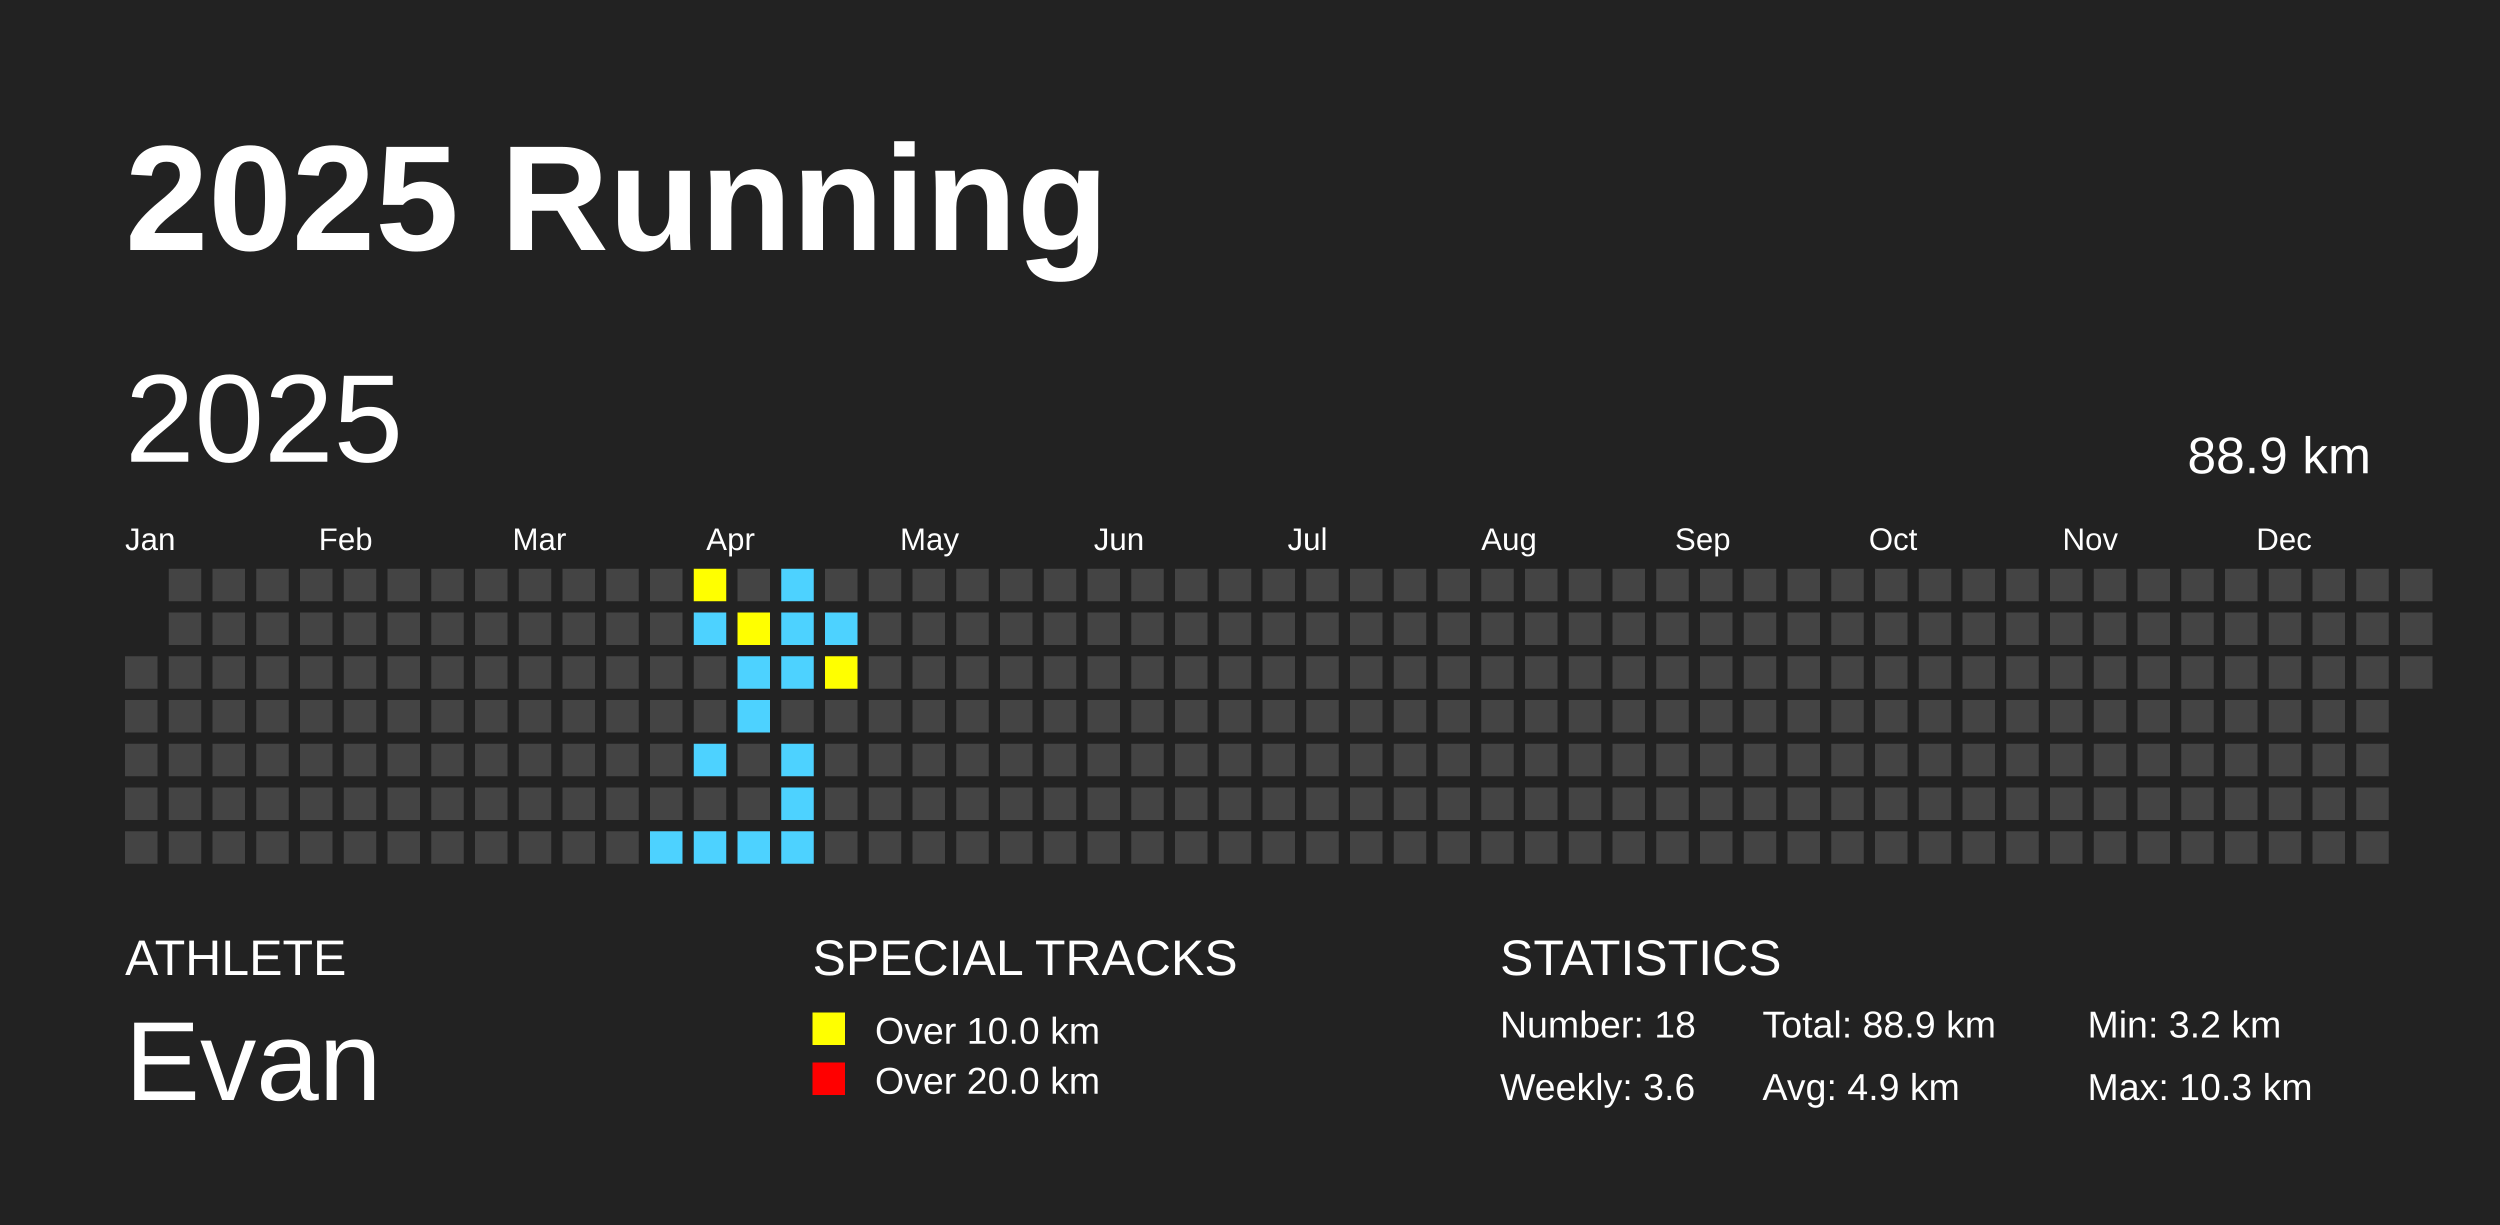
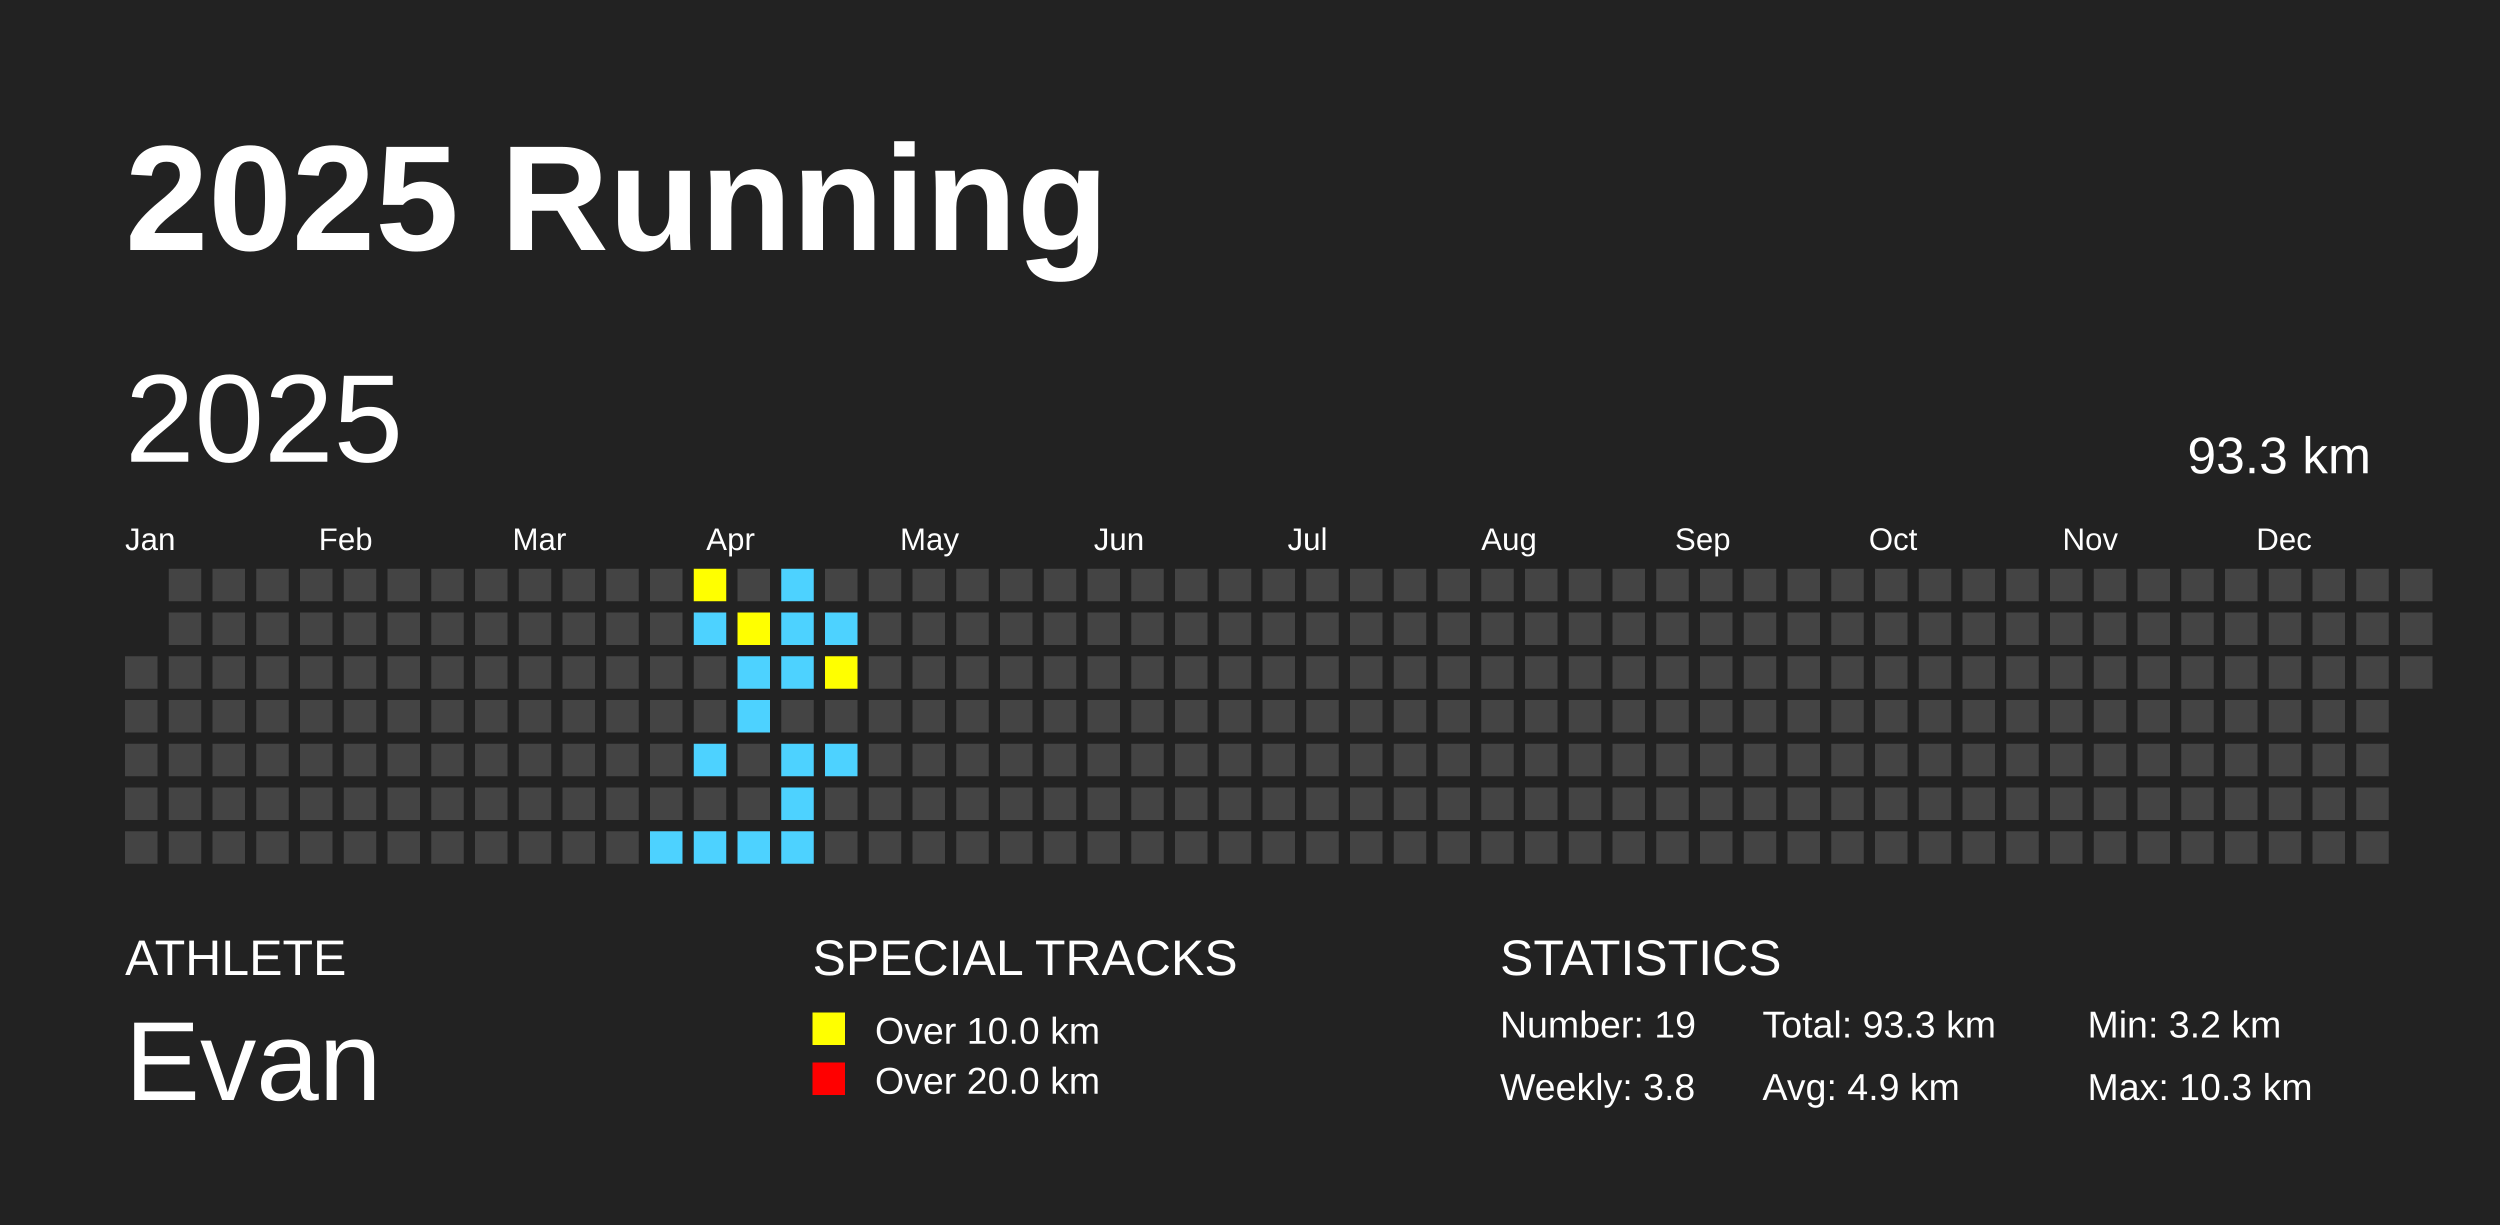
<svg xmlns="http://www.w3.org/2000/svg" baseProfile="full" height="98mm" version="1.1" viewBox="0,0,200,98" width="200mm">
  <defs />
  <rect fill="#222222" height="98" width="200" x="0" y="0" />
  <text fill="#FFFFFF" style="font-size:12px; font-family:Arial; font-weight:bold;" x="10" y="20">2025 Running</text>
  <text fill="#FFFFFF" style="font-size:4px; font-family:Arial" x="10" y="78">ATHLETE</text>
  <text fill="#FFFFFF" style="font-size:9px; font-family:Arial" x="10" y="88">Evan</text>
  <text fill="#FFFFFF" style="font-size:4px; font-family:Arial" x="65" y="78">SPECIAL TRACKS</text>
  <rect fill="yellow" height="2.6" width="2.6" x="65" y="81" />
  <text fill="#FFFFFF" style="font-size:3px; font-family:Arial" x="70" y="83.5">Over 10.0 km</text>
  <rect fill="red" height="2.6" width="2.6" x="65" y="85" />
  <text fill="#FFFFFF" style="font-size:3px; font-family:Arial" x="70" y="87.5">Over 20.0 km</text>
  <text fill="#FFFFFF" style="font-size:4px; font-family:Arial" x="120" y="78">STATISTICS</text>
-   <text fill="#FFFFFF" style="font-size:3px; font-family:Arial" x="120" y="83">Number: 18</text>
-   <text fill="#FFFFFF" style="font-size:3px; font-family:Arial" x="120" y="88">Weekly: 3.6</text>
-   <text fill="#FFFFFF" style="font-size:3px; font-family:Arial" x="141" y="83">Total: 88.9 km</text>
+   <text fill="#FFFFFF" style="font-size:3px; font-family:Arial" x="120" y="83">Number: 19</text>
+   <text fill="#FFFFFF" style="font-size:3px; font-family:Arial" x="120" y="88">Weekly: 3.8</text>
+   <text fill="#FFFFFF" style="font-size:3px; font-family:Arial" x="141" y="83">Total: 93.3 km</text>
  <text fill="#FFFFFF" style="font-size:3px; font-family:Arial" x="141" y="88">Avg: 4.9 km</text>
  <text fill="#FFFFFF" style="font-size:3px; font-family:Arial" x="167" y="83">Min: 3.2 km</text>
  <text fill="#FFFFFF" style="font-size:3px; font-family:Arial" x="167" y="88">Max: 10.3 km</text>
  <text dominant-baseline="hanging" fill="#FFFFFF" style="font-size:10.0px; font-family:Arial;" x="10" y="30">2025</text>
-   <text dominant-baseline="hanging" fill="#FFFFFF" style="font-size:4.125px; font-family:Arial;" x="175" y="35">88.9 km</text>
+   <text dominant-baseline="hanging" fill="#FFFFFF" style="font-size:4.125px; font-family:Arial;" x="175" y="35">93.3 km</text>
  <text fill="#FFFFFF" style="font-size:2.5px; font-family:Arial" x="10.0" y="44">Jan</text>
  <text fill="#FFFFFF" style="font-size:2.5px; font-family:Arial" x="25.5" y="44">Feb</text>
  <text fill="#FFFFFF" style="font-size:2.5px; font-family:Arial" x="41.0" y="44">Mar</text>
  <text fill="#FFFFFF" style="font-size:2.5px; font-family:Arial" x="56.5" y="44">Apr</text>
  <text fill="#FFFFFF" style="font-size:2.5px; font-family:Arial" x="72.0" y="44">May</text>
  <text fill="#FFFFFF" style="font-size:2.5px; font-family:Arial" x="87.5" y="44">Jun</text>
  <text fill="#FFFFFF" style="font-size:2.5px; font-family:Arial" x="103.0" y="44">Jul</text>
  <text fill="#FFFFFF" style="font-size:2.5px; font-family:Arial" x="118.5" y="44">Aug</text>
  <text fill="#FFFFFF" style="font-size:2.5px; font-family:Arial" x="134.0" y="44">Sep</text>
  <text fill="#FFFFFF" style="font-size:2.5px; font-family:Arial" x="149.5" y="44">Oct</text>
  <text fill="#FFFFFF" style="font-size:2.5px; font-family:Arial" x="165.0" y="44">Nov</text>
  <text fill="#FFFFFF" style="font-size:2.5px; font-family:Arial" x="180.5" y="44">Dec</text>
  <rect fill="#444444" height="2.6" width="2.6" x="10.0" y="52.5" />
  <rect fill="#444444" height="2.6" width="2.6" x="10.0" y="56.0" />
  <rect fill="#444444" height="2.6" width="2.6" x="10.0" y="59.5" />
  <rect fill="#444444" height="2.6" width="2.6" x="10.0" y="63.0" />
  <rect fill="#444444" height="2.6" width="2.6" x="10.0" y="66.5" />
  <rect fill="#444444" height="2.6" width="2.6" x="13.5" y="45.5" />
  <rect fill="#444444" height="2.6" width="2.6" x="13.5" y="49.0" />
  <rect fill="#444444" height="2.6" width="2.6" x="13.5" y="52.5" />
  <rect fill="#444444" height="2.6" width="2.6" x="13.5" y="56.0" />
  <rect fill="#444444" height="2.6" width="2.6" x="13.5" y="59.5" />
  <rect fill="#444444" height="2.6" width="2.6" x="13.5" y="63.0" />
  <rect fill="#444444" height="2.6" width="2.6" x="13.5" y="66.5" />
  <rect fill="#444444" height="2.6" width="2.6" x="17.0" y="45.5" />
  <rect fill="#444444" height="2.6" width="2.6" x="17.0" y="49.0" />
  <rect fill="#444444" height="2.6" width="2.6" x="17.0" y="52.5" />
  <rect fill="#444444" height="2.6" width="2.6" x="17.0" y="56.0" />
  <rect fill="#444444" height="2.6" width="2.6" x="17.0" y="59.5" />
  <rect fill="#444444" height="2.6" width="2.6" x="17.0" y="63.0" />
  <rect fill="#444444" height="2.6" width="2.6" x="17.0" y="66.5" />
  <rect fill="#444444" height="2.6" width="2.6" x="20.5" y="45.5" />
  <rect fill="#444444" height="2.6" width="2.6" x="20.5" y="49.0" />
  <rect fill="#444444" height="2.6" width="2.6" x="20.5" y="52.5" />
  <rect fill="#444444" height="2.6" width="2.6" x="20.5" y="56.0" />
  <rect fill="#444444" height="2.6" width="2.6" x="20.5" y="59.5" />
  <rect fill="#444444" height="2.6" width="2.6" x="20.5" y="63.0" />
  <rect fill="#444444" height="2.6" width="2.6" x="20.5" y="66.5" />
  <rect fill="#444444" height="2.6" width="2.6" x="24.0" y="45.5" />
  <rect fill="#444444" height="2.6" width="2.6" x="24.0" y="49.0" />
  <rect fill="#444444" height="2.6" width="2.6" x="24.0" y="52.5" />
  <rect fill="#444444" height="2.6" width="2.6" x="24.0" y="56.0" />
  <rect fill="#444444" height="2.6" width="2.6" x="24.0" y="59.5" />
  <rect fill="#444444" height="2.6" width="2.6" x="24.0" y="63.0" />
  <rect fill="#444444" height="2.6" width="2.6" x="24.0" y="66.5" />
  <rect fill="#444444" height="2.6" width="2.6" x="27.5" y="45.5" />
  <rect fill="#444444" height="2.6" width="2.6" x="27.5" y="49.0" />
  <rect fill="#444444" height="2.6" width="2.6" x="27.5" y="52.5" />
  <rect fill="#444444" height="2.6" width="2.6" x="27.5" y="56.0" />
  <rect fill="#444444" height="2.6" width="2.6" x="27.5" y="59.5" />
  <rect fill="#444444" height="2.6" width="2.6" x="27.5" y="63.0" />
  <rect fill="#444444" height="2.6" width="2.6" x="27.5" y="66.5" />
  <rect fill="#444444" height="2.6" width="2.6" x="31.0" y="45.5" />
  <rect fill="#444444" height="2.6" width="2.6" x="31.0" y="49.0" />
  <rect fill="#444444" height="2.6" width="2.6" x="31.0" y="52.5" />
  <rect fill="#444444" height="2.6" width="2.6" x="31.0" y="56.0" />
  <rect fill="#444444" height="2.6" width="2.6" x="31.0" y="59.5" />
  <rect fill="#444444" height="2.6" width="2.6" x="31.0" y="63.0" />
  <rect fill="#444444" height="2.6" width="2.6" x="31.0" y="66.5" />
  <rect fill="#444444" height="2.6" width="2.6" x="34.5" y="45.5" />
  <rect fill="#444444" height="2.6" width="2.6" x="34.5" y="49.0" />
  <rect fill="#444444" height="2.6" width="2.6" x="34.5" y="52.5" />
  <rect fill="#444444" height="2.6" width="2.6" x="34.5" y="56.0" />
  <rect fill="#444444" height="2.6" width="2.6" x="34.5" y="59.5" />
  <rect fill="#444444" height="2.6" width="2.6" x="34.5" y="63.0" />
  <rect fill="#444444" height="2.6" width="2.6" x="34.5" y="66.5" />
  <rect fill="#444444" height="2.6" width="2.6" x="38.0" y="45.5" />
  <rect fill="#444444" height="2.6" width="2.6" x="38.0" y="49.0" />
  <rect fill="#444444" height="2.6" width="2.6" x="38.0" y="52.5" />
  <rect fill="#444444" height="2.6" width="2.6" x="38.0" y="56.0" />
  <rect fill="#444444" height="2.6" width="2.6" x="38.0" y="59.5" />
  <rect fill="#444444" height="2.6" width="2.6" x="38.0" y="63.0" />
  <rect fill="#444444" height="2.6" width="2.6" x="38.0" y="66.5" />
  <rect fill="#444444" height="2.6" width="2.6" x="41.5" y="45.5" />
  <rect fill="#444444" height="2.6" width="2.6" x="41.5" y="49.0" />
  <rect fill="#444444" height="2.6" width="2.6" x="41.5" y="52.5" />
  <rect fill="#444444" height="2.6" width="2.6" x="41.5" y="56.0" />
  <rect fill="#444444" height="2.6" width="2.6" x="41.5" y="59.5" />
  <rect fill="#444444" height="2.6" width="2.6" x="41.5" y="63.0" />
  <rect fill="#444444" height="2.6" width="2.6" x="41.5" y="66.5" />
  <rect fill="#444444" height="2.6" width="2.6" x="45.0" y="45.5" />
  <rect fill="#444444" height="2.6" width="2.6" x="45.0" y="49.0" />
  <rect fill="#444444" height="2.6" width="2.6" x="45.0" y="52.5" />
  <rect fill="#444444" height="2.6" width="2.6" x="45.0" y="56.0" />
  <rect fill="#444444" height="2.6" width="2.6" x="45.0" y="59.5" />
  <rect fill="#444444" height="2.6" width="2.6" x="45.0" y="63.0" />
  <rect fill="#444444" height="2.6" width="2.6" x="45.0" y="66.5" />
  <rect fill="#444444" height="2.6" width="2.6" x="48.5" y="45.5" />
  <rect fill="#444444" height="2.6" width="2.6" x="48.5" y="49.0" />
  <rect fill="#444444" height="2.6" width="2.6" x="48.5" y="52.5" />
  <rect fill="#444444" height="2.6" width="2.6" x="48.5" y="56.0" />
  <rect fill="#444444" height="2.6" width="2.6" x="48.5" y="59.5" />
  <rect fill="#444444" height="2.6" width="2.6" x="48.5" y="63.0" />
  <rect fill="#444444" height="2.6" width="2.6" x="48.5" y="66.5" />
  <rect fill="#444444" height="2.6" width="2.6" x="52.0" y="45.5" />
  <rect fill="#444444" height="2.6" width="2.6" x="52.0" y="49.0" />
  <rect fill="#444444" height="2.6" width="2.6" x="52.0" y="52.5" />
  <rect fill="#444444" height="2.6" width="2.6" x="52.0" y="56.0" />
  <rect fill="#444444" height="2.6" width="2.6" x="52.0" y="59.5" />
  <rect fill="#444444" height="2.6" width="2.6" x="52.0" y="63.0" />
  <rect fill="#4DD2FF" height="2.6" width="2.6" x="52.0" y="66.5" />
  <rect fill="yellow" height="2.6" width="2.6" x="55.5" y="45.5" />
  <rect fill="#4DD2FF" height="2.6" width="2.6" x="55.5" y="49.0" />
  <rect fill="#444444" height="2.6" width="2.6" x="55.5" y="52.5" />
  <rect fill="#444444" height="2.6" width="2.6" x="55.5" y="56.0" />
  <rect fill="#4DD2FF" height="2.6" width="2.6" x="55.5" y="59.5" />
  <rect fill="#444444" height="2.6" width="2.6" x="55.5" y="63.0" />
  <rect fill="#4DD2FF" height="2.6" width="2.6" x="55.5" y="66.5" />
  <rect fill="#444444" height="2.6" width="2.6" x="59.0" y="45.5" />
  <rect fill="yellow" height="2.6" width="2.6" x="59.0" y="49.0" />
  <rect fill="#4DD2FF" height="2.6" width="2.6" x="59.0" y="52.5" />
  <rect fill="#4DD2FF" height="2.6" width="2.6" x="59.0" y="56.0" />
  <rect fill="#444444" height="2.6" width="2.6" x="59.0" y="59.5" />
  <rect fill="#444444" height="2.6" width="2.6" x="59.0" y="63.0" />
  <rect fill="#4DD2FF" height="2.6" width="2.6" x="59.0" y="66.5" />
  <rect fill="#4DD2FF" height="2.6" width="2.6" x="62.5" y="45.5" />
  <rect fill="#4DD2FF" height="2.6" width="2.6" x="62.5" y="49.0" />
  <rect fill="#4DD2FF" height="2.6" width="2.6" x="62.5" y="52.5" />
  <rect fill="#444444" height="2.6" width="2.6" x="62.5" y="56.0" />
  <rect fill="#4DD2FF" height="2.6" width="2.6" x="62.5" y="59.5" />
  <rect fill="#4DD2FF" height="2.6" width="2.6" x="62.5" y="63.0" />
  <rect fill="#4DD2FF" height="2.6" width="2.6" x="62.5" y="66.5" />
  <rect fill="#444444" height="2.6" width="2.6" x="66.0" y="45.5" />
  <rect fill="#4DD2FF" height="2.6" width="2.6" x="66.0" y="49.0" />
  <rect fill="yellow" height="2.6" width="2.6" x="66.0" y="52.5" />
  <rect fill="#444444" height="2.6" width="2.6" x="66.0" y="56.0" />
-   <rect fill="#444444" height="2.6" width="2.6" x="66.0" y="59.5" />
+   <rect fill="#4DD2FF" height="2.6" width="2.6" x="66.0" y="59.5" />
  <rect fill="#444444" height="2.6" width="2.6" x="66.0" y="63.0" />
  <rect fill="#444444" height="2.6" width="2.6" x="66.0" y="66.5" />
  <rect fill="#444444" height="2.6" width="2.6" x="69.5" y="45.5" />
  <rect fill="#444444" height="2.6" width="2.6" x="69.5" y="49.0" />
  <rect fill="#444444" height="2.6" width="2.6" x="69.5" y="52.5" />
  <rect fill="#444444" height="2.6" width="2.6" x="69.5" y="56.0" />
  <rect fill="#444444" height="2.6" width="2.6" x="69.5" y="59.5" />
  <rect fill="#444444" height="2.6" width="2.6" x="69.5" y="63.0" />
  <rect fill="#444444" height="2.6" width="2.6" x="69.5" y="66.5" />
  <rect fill="#444444" height="2.6" width="2.6" x="73.0" y="45.5" />
  <rect fill="#444444" height="2.6" width="2.6" x="73.0" y="49.0" />
  <rect fill="#444444" height="2.6" width="2.6" x="73.0" y="52.5" />
  <rect fill="#444444" height="2.6" width="2.6" x="73.0" y="56.0" />
  <rect fill="#444444" height="2.6" width="2.6" x="73.0" y="59.5" />
  <rect fill="#444444" height="2.6" width="2.6" x="73.0" y="63.0" />
  <rect fill="#444444" height="2.6" width="2.6" x="73.0" y="66.5" />
  <rect fill="#444444" height="2.6" width="2.6" x="76.5" y="45.5" />
  <rect fill="#444444" height="2.6" width="2.6" x="76.5" y="49.0" />
  <rect fill="#444444" height="2.6" width="2.6" x="76.5" y="52.5" />
  <rect fill="#444444" height="2.6" width="2.6" x="76.5" y="56.0" />
  <rect fill="#444444" height="2.6" width="2.6" x="76.5" y="59.5" />
  <rect fill="#444444" height="2.6" width="2.6" x="76.5" y="63.0" />
  <rect fill="#444444" height="2.6" width="2.6" x="76.5" y="66.5" />
  <rect fill="#444444" height="2.6" width="2.6" x="80.0" y="45.5" />
  <rect fill="#444444" height="2.6" width="2.6" x="80.0" y="49.0" />
  <rect fill="#444444" height="2.6" width="2.6" x="80.0" y="52.5" />
  <rect fill="#444444" height="2.6" width="2.6" x="80.0" y="56.0" />
  <rect fill="#444444" height="2.6" width="2.6" x="80.0" y="59.5" />
  <rect fill="#444444" height="2.6" width="2.6" x="80.0" y="63.0" />
  <rect fill="#444444" height="2.6" width="2.6" x="80.0" y="66.5" />
  <rect fill="#444444" height="2.6" width="2.6" x="83.5" y="45.5" />
  <rect fill="#444444" height="2.6" width="2.6" x="83.5" y="49.0" />
  <rect fill="#444444" height="2.6" width="2.6" x="83.5" y="52.5" />
  <rect fill="#444444" height="2.6" width="2.6" x="83.5" y="56.0" />
  <rect fill="#444444" height="2.6" width="2.6" x="83.5" y="59.5" />
  <rect fill="#444444" height="2.6" width="2.6" x="83.5" y="63.0" />
  <rect fill="#444444" height="2.6" width="2.6" x="83.5" y="66.5" />
  <rect fill="#444444" height="2.6" width="2.6" x="87.0" y="45.5" />
  <rect fill="#444444" height="2.6" width="2.6" x="87.0" y="49.0" />
  <rect fill="#444444" height="2.6" width="2.6" x="87.0" y="52.5" />
  <rect fill="#444444" height="2.6" width="2.6" x="87.0" y="56.0" />
  <rect fill="#444444" height="2.6" width="2.6" x="87.0" y="59.5" />
  <rect fill="#444444" height="2.6" width="2.6" x="87.0" y="63.0" />
  <rect fill="#444444" height="2.6" width="2.6" x="87.0" y="66.5" />
  <rect fill="#444444" height="2.6" width="2.6" x="90.5" y="45.5" />
  <rect fill="#444444" height="2.6" width="2.6" x="90.5" y="49.0" />
  <rect fill="#444444" height="2.6" width="2.6" x="90.5" y="52.5" />
  <rect fill="#444444" height="2.6" width="2.6" x="90.5" y="56.0" />
  <rect fill="#444444" height="2.6" width="2.6" x="90.5" y="59.5" />
  <rect fill="#444444" height="2.6" width="2.6" x="90.5" y="63.0" />
  <rect fill="#444444" height="2.6" width="2.6" x="90.5" y="66.5" />
  <rect fill="#444444" height="2.6" width="2.6" x="94.0" y="45.5" />
  <rect fill="#444444" height="2.6" width="2.6" x="94.0" y="49.0" />
  <rect fill="#444444" height="2.6" width="2.6" x="94.0" y="52.5" />
  <rect fill="#444444" height="2.6" width="2.6" x="94.0" y="56.0" />
  <rect fill="#444444" height="2.6" width="2.6" x="94.0" y="59.5" />
  <rect fill="#444444" height="2.6" width="2.6" x="94.0" y="63.0" />
  <rect fill="#444444" height="2.6" width="2.6" x="94.0" y="66.5" />
  <rect fill="#444444" height="2.6" width="2.6" x="97.5" y="45.5" />
  <rect fill="#444444" height="2.6" width="2.6" x="97.5" y="49.0" />
  <rect fill="#444444" height="2.6" width="2.6" x="97.5" y="52.5" />
  <rect fill="#444444" height="2.6" width="2.6" x="97.5" y="56.0" />
  <rect fill="#444444" height="2.6" width="2.6" x="97.5" y="59.5" />
  <rect fill="#444444" height="2.6" width="2.6" x="97.5" y="63.0" />
  <rect fill="#444444" height="2.6" width="2.6" x="97.5" y="66.5" />
  <rect fill="#444444" height="2.6" width="2.6" x="101.0" y="45.5" />
  <rect fill="#444444" height="2.6" width="2.6" x="101.0" y="49.0" />
  <rect fill="#444444" height="2.6" width="2.6" x="101.0" y="52.5" />
  <rect fill="#444444" height="2.6" width="2.6" x="101.0" y="56.0" />
  <rect fill="#444444" height="2.6" width="2.6" x="101.0" y="59.5" />
  <rect fill="#444444" height="2.6" width="2.6" x="101.0" y="63.0" />
  <rect fill="#444444" height="2.6" width="2.6" x="101.0" y="66.5" />
  <rect fill="#444444" height="2.6" width="2.6" x="104.5" y="45.5" />
  <rect fill="#444444" height="2.6" width="2.6" x="104.5" y="49.0" />
  <rect fill="#444444" height="2.6" width="2.6" x="104.5" y="52.5" />
  <rect fill="#444444" height="2.6" width="2.6" x="104.5" y="56.0" />
  <rect fill="#444444" height="2.6" width="2.6" x="104.5" y="59.5" />
  <rect fill="#444444" height="2.6" width="2.6" x="104.5" y="63.0" />
  <rect fill="#444444" height="2.6" width="2.6" x="104.5" y="66.5" />
  <rect fill="#444444" height="2.6" width="2.6" x="108.0" y="45.5" />
  <rect fill="#444444" height="2.6" width="2.6" x="108.0" y="49.0" />
  <rect fill="#444444" height="2.6" width="2.6" x="108.0" y="52.5" />
  <rect fill="#444444" height="2.6" width="2.6" x="108.0" y="56.0" />
  <rect fill="#444444" height="2.6" width="2.6" x="108.0" y="59.5" />
  <rect fill="#444444" height="2.6" width="2.6" x="108.0" y="63.0" />
  <rect fill="#444444" height="2.6" width="2.6" x="108.0" y="66.5" />
  <rect fill="#444444" height="2.6" width="2.6" x="111.5" y="45.5" />
  <rect fill="#444444" height="2.6" width="2.6" x="111.5" y="49.0" />
  <rect fill="#444444" height="2.6" width="2.6" x="111.5" y="52.5" />
  <rect fill="#444444" height="2.6" width="2.6" x="111.5" y="56.0" />
  <rect fill="#444444" height="2.6" width="2.6" x="111.5" y="59.5" />
  <rect fill="#444444" height="2.6" width="2.6" x="111.5" y="63.0" />
  <rect fill="#444444" height="2.6" width="2.6" x="111.5" y="66.5" />
  <rect fill="#444444" height="2.6" width="2.6" x="115.0" y="45.5" />
  <rect fill="#444444" height="2.6" width="2.6" x="115.0" y="49.0" />
  <rect fill="#444444" height="2.6" width="2.6" x="115.0" y="52.5" />
  <rect fill="#444444" height="2.6" width="2.6" x="115.0" y="56.0" />
  <rect fill="#444444" height="2.6" width="2.6" x="115.0" y="59.5" />
  <rect fill="#444444" height="2.6" width="2.6" x="115.0" y="63.0" />
  <rect fill="#444444" height="2.6" width="2.6" x="115.0" y="66.5" />
  <rect fill="#444444" height="2.6" width="2.6" x="118.5" y="45.5" />
  <rect fill="#444444" height="2.6" width="2.6" x="118.5" y="49.0" />
  <rect fill="#444444" height="2.6" width="2.6" x="118.5" y="52.5" />
  <rect fill="#444444" height="2.6" width="2.6" x="118.5" y="56.0" />
  <rect fill="#444444" height="2.6" width="2.6" x="118.5" y="59.5" />
  <rect fill="#444444" height="2.6" width="2.6" x="118.5" y="63.0" />
  <rect fill="#444444" height="2.6" width="2.6" x="118.5" y="66.5" />
  <rect fill="#444444" height="2.6" width="2.6" x="122.0" y="45.5" />
  <rect fill="#444444" height="2.6" width="2.6" x="122.0" y="49.0" />
  <rect fill="#444444" height="2.6" width="2.6" x="122.0" y="52.5" />
  <rect fill="#444444" height="2.6" width="2.6" x="122.0" y="56.0" />
  <rect fill="#444444" height="2.6" width="2.6" x="122.0" y="59.5" />
  <rect fill="#444444" height="2.6" width="2.6" x="122.0" y="63.0" />
  <rect fill="#444444" height="2.6" width="2.6" x="122.0" y="66.5" />
  <rect fill="#444444" height="2.6" width="2.6" x="125.5" y="45.5" />
  <rect fill="#444444" height="2.6" width="2.6" x="125.5" y="49.0" />
  <rect fill="#444444" height="2.6" width="2.6" x="125.5" y="52.5" />
  <rect fill="#444444" height="2.6" width="2.6" x="125.5" y="56.0" />
  <rect fill="#444444" height="2.6" width="2.6" x="125.5" y="59.5" />
  <rect fill="#444444" height="2.6" width="2.6" x="125.5" y="63.0" />
  <rect fill="#444444" height="2.6" width="2.6" x="125.5" y="66.5" />
  <rect fill="#444444" height="2.6" width="2.6" x="129.0" y="45.5" />
  <rect fill="#444444" height="2.6" width="2.6" x="129.0" y="49.0" />
  <rect fill="#444444" height="2.6" width="2.6" x="129.0" y="52.5" />
  <rect fill="#444444" height="2.6" width="2.6" x="129.0" y="56.0" />
  <rect fill="#444444" height="2.6" width="2.6" x="129.0" y="59.5" />
  <rect fill="#444444" height="2.6" width="2.6" x="129.0" y="63.0" />
  <rect fill="#444444" height="2.6" width="2.6" x="129.0" y="66.5" />
  <rect fill="#444444" height="2.6" width="2.6" x="132.5" y="45.5" />
  <rect fill="#444444" height="2.6" width="2.6" x="132.5" y="49.0" />
  <rect fill="#444444" height="2.6" width="2.6" x="132.5" y="52.5" />
  <rect fill="#444444" height="2.6" width="2.6" x="132.5" y="56.0" />
  <rect fill="#444444" height="2.6" width="2.6" x="132.5" y="59.5" />
  <rect fill="#444444" height="2.6" width="2.6" x="132.5" y="63.0" />
  <rect fill="#444444" height="2.6" width="2.6" x="132.5" y="66.5" />
  <rect fill="#444444" height="2.6" width="2.6" x="136.0" y="45.5" />
  <rect fill="#444444" height="2.6" width="2.6" x="136.0" y="49.0" />
  <rect fill="#444444" height="2.6" width="2.6" x="136.0" y="52.5" />
  <rect fill="#444444" height="2.6" width="2.6" x="136.0" y="56.0" />
  <rect fill="#444444" height="2.6" width="2.6" x="136.0" y="59.5" />
  <rect fill="#444444" height="2.6" width="2.6" x="136.0" y="63.0" />
  <rect fill="#444444" height="2.6" width="2.6" x="136.0" y="66.5" />
  <rect fill="#444444" height="2.6" width="2.6" x="139.5" y="45.5" />
  <rect fill="#444444" height="2.6" width="2.6" x="139.5" y="49.0" />
  <rect fill="#444444" height="2.6" width="2.6" x="139.5" y="52.5" />
  <rect fill="#444444" height="2.6" width="2.6" x="139.5" y="56.0" />
  <rect fill="#444444" height="2.6" width="2.6" x="139.5" y="59.5" />
  <rect fill="#444444" height="2.6" width="2.6" x="139.5" y="63.0" />
  <rect fill="#444444" height="2.6" width="2.6" x="139.5" y="66.5" />
  <rect fill="#444444" height="2.6" width="2.6" x="143.0" y="45.5" />
  <rect fill="#444444" height="2.6" width="2.6" x="143.0" y="49.0" />
  <rect fill="#444444" height="2.6" width="2.6" x="143.0" y="52.5" />
  <rect fill="#444444" height="2.6" width="2.6" x="143.0" y="56.0" />
  <rect fill="#444444" height="2.6" width="2.6" x="143.0" y="59.5" />
  <rect fill="#444444" height="2.6" width="2.6" x="143.0" y="63.0" />
  <rect fill="#444444" height="2.6" width="2.6" x="143.0" y="66.5" />
  <rect fill="#444444" height="2.6" width="2.6" x="146.5" y="45.5" />
  <rect fill="#444444" height="2.6" width="2.6" x="146.5" y="49.0" />
  <rect fill="#444444" height="2.6" width="2.6" x="146.5" y="52.5" />
  <rect fill="#444444" height="2.6" width="2.6" x="146.5" y="56.0" />
  <rect fill="#444444" height="2.6" width="2.6" x="146.5" y="59.5" />
  <rect fill="#444444" height="2.6" width="2.6" x="146.5" y="63.0" />
  <rect fill="#444444" height="2.6" width="2.6" x="146.5" y="66.5" />
  <rect fill="#444444" height="2.6" width="2.6" x="150.0" y="45.5" />
  <rect fill="#444444" height="2.6" width="2.6" x="150.0" y="49.0" />
  <rect fill="#444444" height="2.6" width="2.6" x="150.0" y="52.5" />
  <rect fill="#444444" height="2.6" width="2.6" x="150.0" y="56.0" />
  <rect fill="#444444" height="2.6" width="2.6" x="150.0" y="59.5" />
  <rect fill="#444444" height="2.6" width="2.6" x="150.0" y="63.0" />
  <rect fill="#444444" height="2.6" width="2.6" x="150.0" y="66.5" />
  <rect fill="#444444" height="2.6" width="2.6" x="153.5" y="45.5" />
  <rect fill="#444444" height="2.6" width="2.6" x="153.5" y="49.0" />
  <rect fill="#444444" height="2.6" width="2.6" x="153.5" y="52.5" />
  <rect fill="#444444" height="2.6" width="2.6" x="153.5" y="56.0" />
  <rect fill="#444444" height="2.6" width="2.6" x="153.5" y="59.5" />
  <rect fill="#444444" height="2.6" width="2.6" x="153.5" y="63.0" />
  <rect fill="#444444" height="2.6" width="2.6" x="153.5" y="66.5" />
  <rect fill="#444444" height="2.6" width="2.6" x="157.0" y="45.5" />
  <rect fill="#444444" height="2.6" width="2.6" x="157.0" y="49.0" />
  <rect fill="#444444" height="2.6" width="2.6" x="157.0" y="52.5" />
  <rect fill="#444444" height="2.6" width="2.6" x="157.0" y="56.0" />
  <rect fill="#444444" height="2.6" width="2.6" x="157.0" y="59.5" />
  <rect fill="#444444" height="2.6" width="2.6" x="157.0" y="63.0" />
  <rect fill="#444444" height="2.6" width="2.6" x="157.0" y="66.5" />
  <rect fill="#444444" height="2.6" width="2.6" x="160.5" y="45.5" />
  <rect fill="#444444" height="2.6" width="2.6" x="160.5" y="49.0" />
  <rect fill="#444444" height="2.6" width="2.6" x="160.5" y="52.5" />
  <rect fill="#444444" height="2.6" width="2.6" x="160.5" y="56.0" />
  <rect fill="#444444" height="2.6" width="2.6" x="160.5" y="59.5" />
  <rect fill="#444444" height="2.6" width="2.6" x="160.5" y="63.0" />
  <rect fill="#444444" height="2.6" width="2.6" x="160.5" y="66.5" />
  <rect fill="#444444" height="2.6" width="2.6" x="164.0" y="45.5" />
  <rect fill="#444444" height="2.6" width="2.6" x="164.0" y="49.0" />
  <rect fill="#444444" height="2.6" width="2.6" x="164.0" y="52.5" />
  <rect fill="#444444" height="2.6" width="2.6" x="164.0" y="56.0" />
  <rect fill="#444444" height="2.6" width="2.6" x="164.0" y="59.5" />
  <rect fill="#444444" height="2.6" width="2.6" x="164.0" y="63.0" />
  <rect fill="#444444" height="2.6" width="2.6" x="164.0" y="66.5" />
  <rect fill="#444444" height="2.6" width="2.6" x="167.5" y="45.5" />
  <rect fill="#444444" height="2.6" width="2.6" x="167.5" y="49.0" />
  <rect fill="#444444" height="2.6" width="2.6" x="167.5" y="52.5" />
  <rect fill="#444444" height="2.6" width="2.6" x="167.5" y="56.0" />
  <rect fill="#444444" height="2.6" width="2.6" x="167.5" y="59.5" />
  <rect fill="#444444" height="2.6" width="2.6" x="167.5" y="63.0" />
  <rect fill="#444444" height="2.6" width="2.6" x="167.5" y="66.5" />
  <rect fill="#444444" height="2.6" width="2.6" x="171.0" y="45.5" />
  <rect fill="#444444" height="2.6" width="2.6" x="171.0" y="49.0" />
  <rect fill="#444444" height="2.6" width="2.6" x="171.0" y="52.5" />
  <rect fill="#444444" height="2.6" width="2.6" x="171.0" y="56.0" />
  <rect fill="#444444" height="2.6" width="2.6" x="171.0" y="59.5" />
  <rect fill="#444444" height="2.6" width="2.6" x="171.0" y="63.0" />
  <rect fill="#444444" height="2.6" width="2.6" x="171.0" y="66.5" />
  <rect fill="#444444" height="2.6" width="2.6" x="174.5" y="45.5" />
  <rect fill="#444444" height="2.6" width="2.6" x="174.5" y="49.0" />
  <rect fill="#444444" height="2.6" width="2.6" x="174.5" y="52.5" />
  <rect fill="#444444" height="2.6" width="2.6" x="174.5" y="56.0" />
  <rect fill="#444444" height="2.6" width="2.6" x="174.5" y="59.5" />
  <rect fill="#444444" height="2.6" width="2.6" x="174.5" y="63.0" />
  <rect fill="#444444" height="2.6" width="2.6" x="174.5" y="66.5" />
  <rect fill="#444444" height="2.6" width="2.6" x="178.0" y="45.5" />
  <rect fill="#444444" height="2.6" width="2.6" x="178.0" y="49.0" />
  <rect fill="#444444" height="2.6" width="2.6" x="178.0" y="52.5" />
  <rect fill="#444444" height="2.6" width="2.6" x="178.0" y="56.0" />
  <rect fill="#444444" height="2.6" width="2.6" x="178.0" y="59.5" />
  <rect fill="#444444" height="2.6" width="2.6" x="178.0" y="63.0" />
  <rect fill="#444444" height="2.6" width="2.6" x="178.0" y="66.5" />
  <rect fill="#444444" height="2.6" width="2.6" x="181.5" y="45.5" />
  <rect fill="#444444" height="2.6" width="2.6" x="181.5" y="49.0" />
  <rect fill="#444444" height="2.6" width="2.6" x="181.5" y="52.5" />
  <rect fill="#444444" height="2.6" width="2.6" x="181.5" y="56.0" />
  <rect fill="#444444" height="2.6" width="2.6" x="181.5" y="59.5" />
  <rect fill="#444444" height="2.6" width="2.6" x="181.5" y="63.0" />
  <rect fill="#444444" height="2.6" width="2.6" x="181.5" y="66.5" />
  <rect fill="#444444" height="2.6" width="2.6" x="185.0" y="45.5" />
  <rect fill="#444444" height="2.6" width="2.6" x="185.0" y="49.0" />
  <rect fill="#444444" height="2.6" width="2.6" x="185.0" y="52.5" />
  <rect fill="#444444" height="2.6" width="2.6" x="185.0" y="56.0" />
  <rect fill="#444444" height="2.6" width="2.6" x="185.0" y="59.5" />
  <rect fill="#444444" height="2.6" width="2.6" x="185.0" y="63.0" />
  <rect fill="#444444" height="2.6" width="2.6" x="185.0" y="66.5" />
  <rect fill="#444444" height="2.6" width="2.6" x="188.5" y="45.5" />
  <rect fill="#444444" height="2.6" width="2.6" x="188.5" y="49.0" />
  <rect fill="#444444" height="2.6" width="2.6" x="188.5" y="52.5" />
  <rect fill="#444444" height="2.6" width="2.6" x="188.5" y="56.0" />
  <rect fill="#444444" height="2.6" width="2.6" x="188.5" y="59.5" />
  <rect fill="#444444" height="2.6" width="2.6" x="188.5" y="63.0" />
  <rect fill="#444444" height="2.6" width="2.6" x="188.5" y="66.5" />
  <rect fill="#444444" height="2.6" width="2.6" x="192.0" y="45.5" />
  <rect fill="#444444" height="2.6" width="2.6" x="192.0" y="49.0" />
  <rect fill="#444444" height="2.6" width="2.6" x="192.0" y="52.5" />
</svg>
